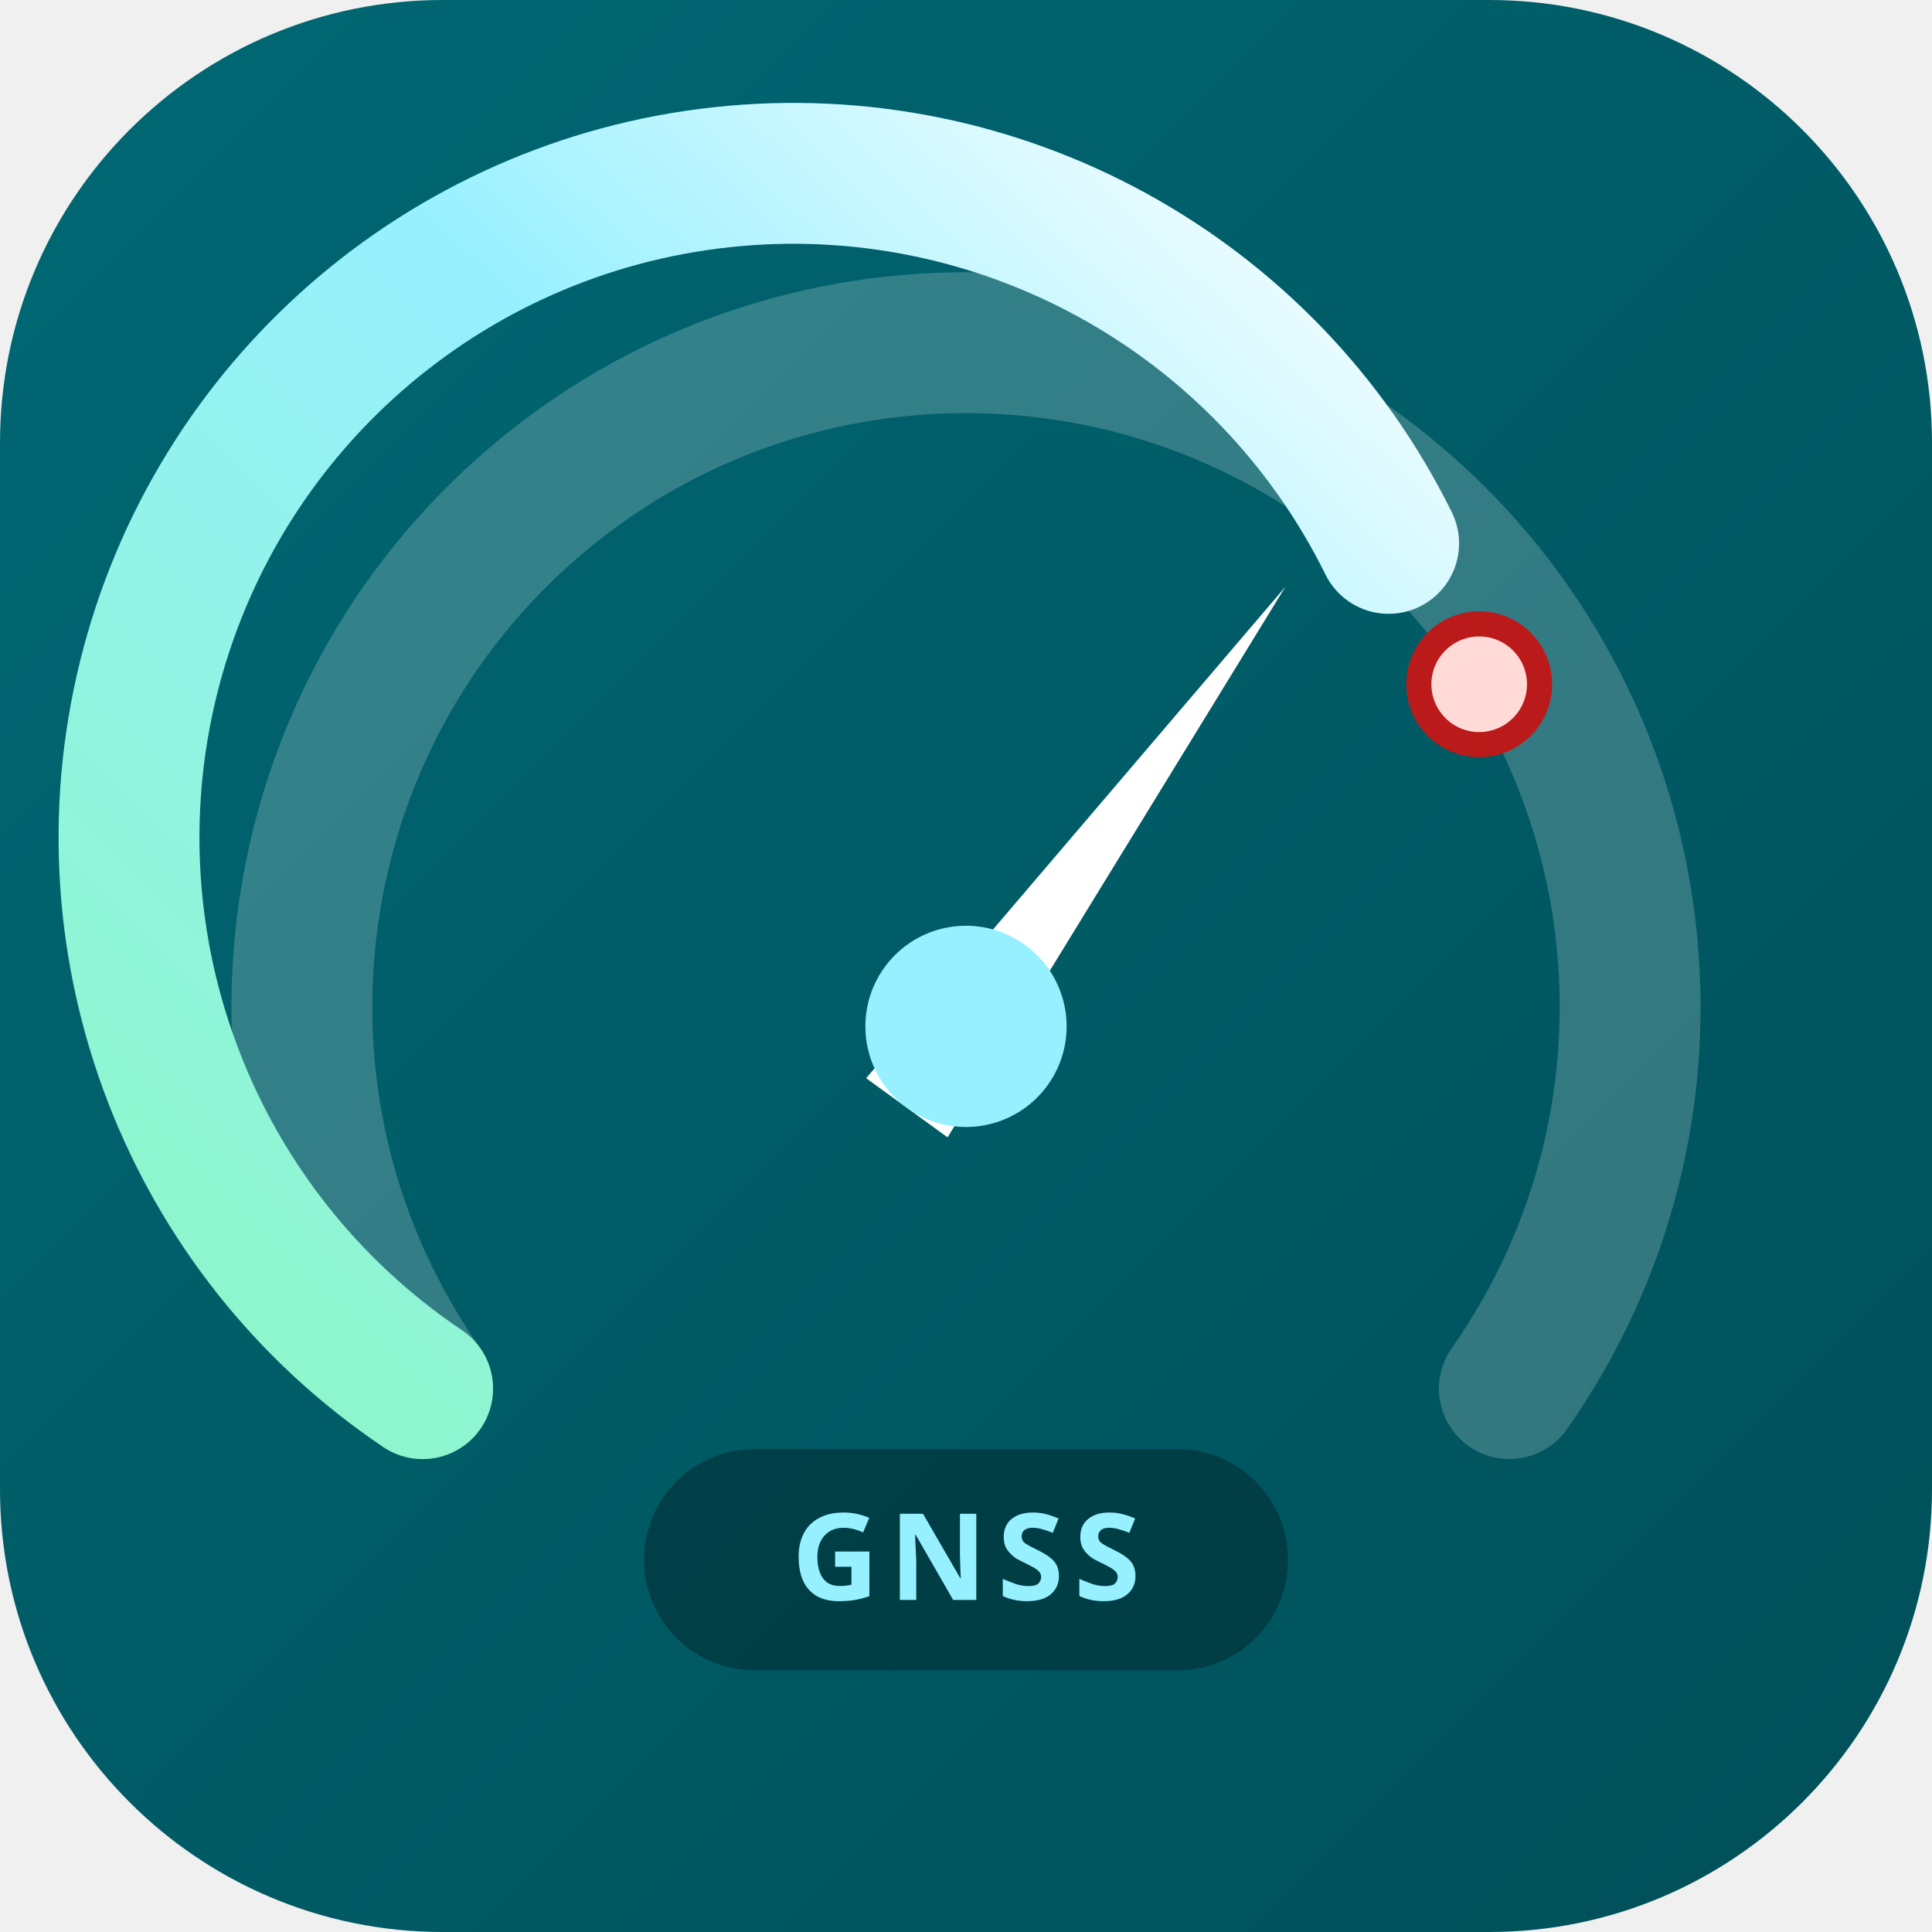
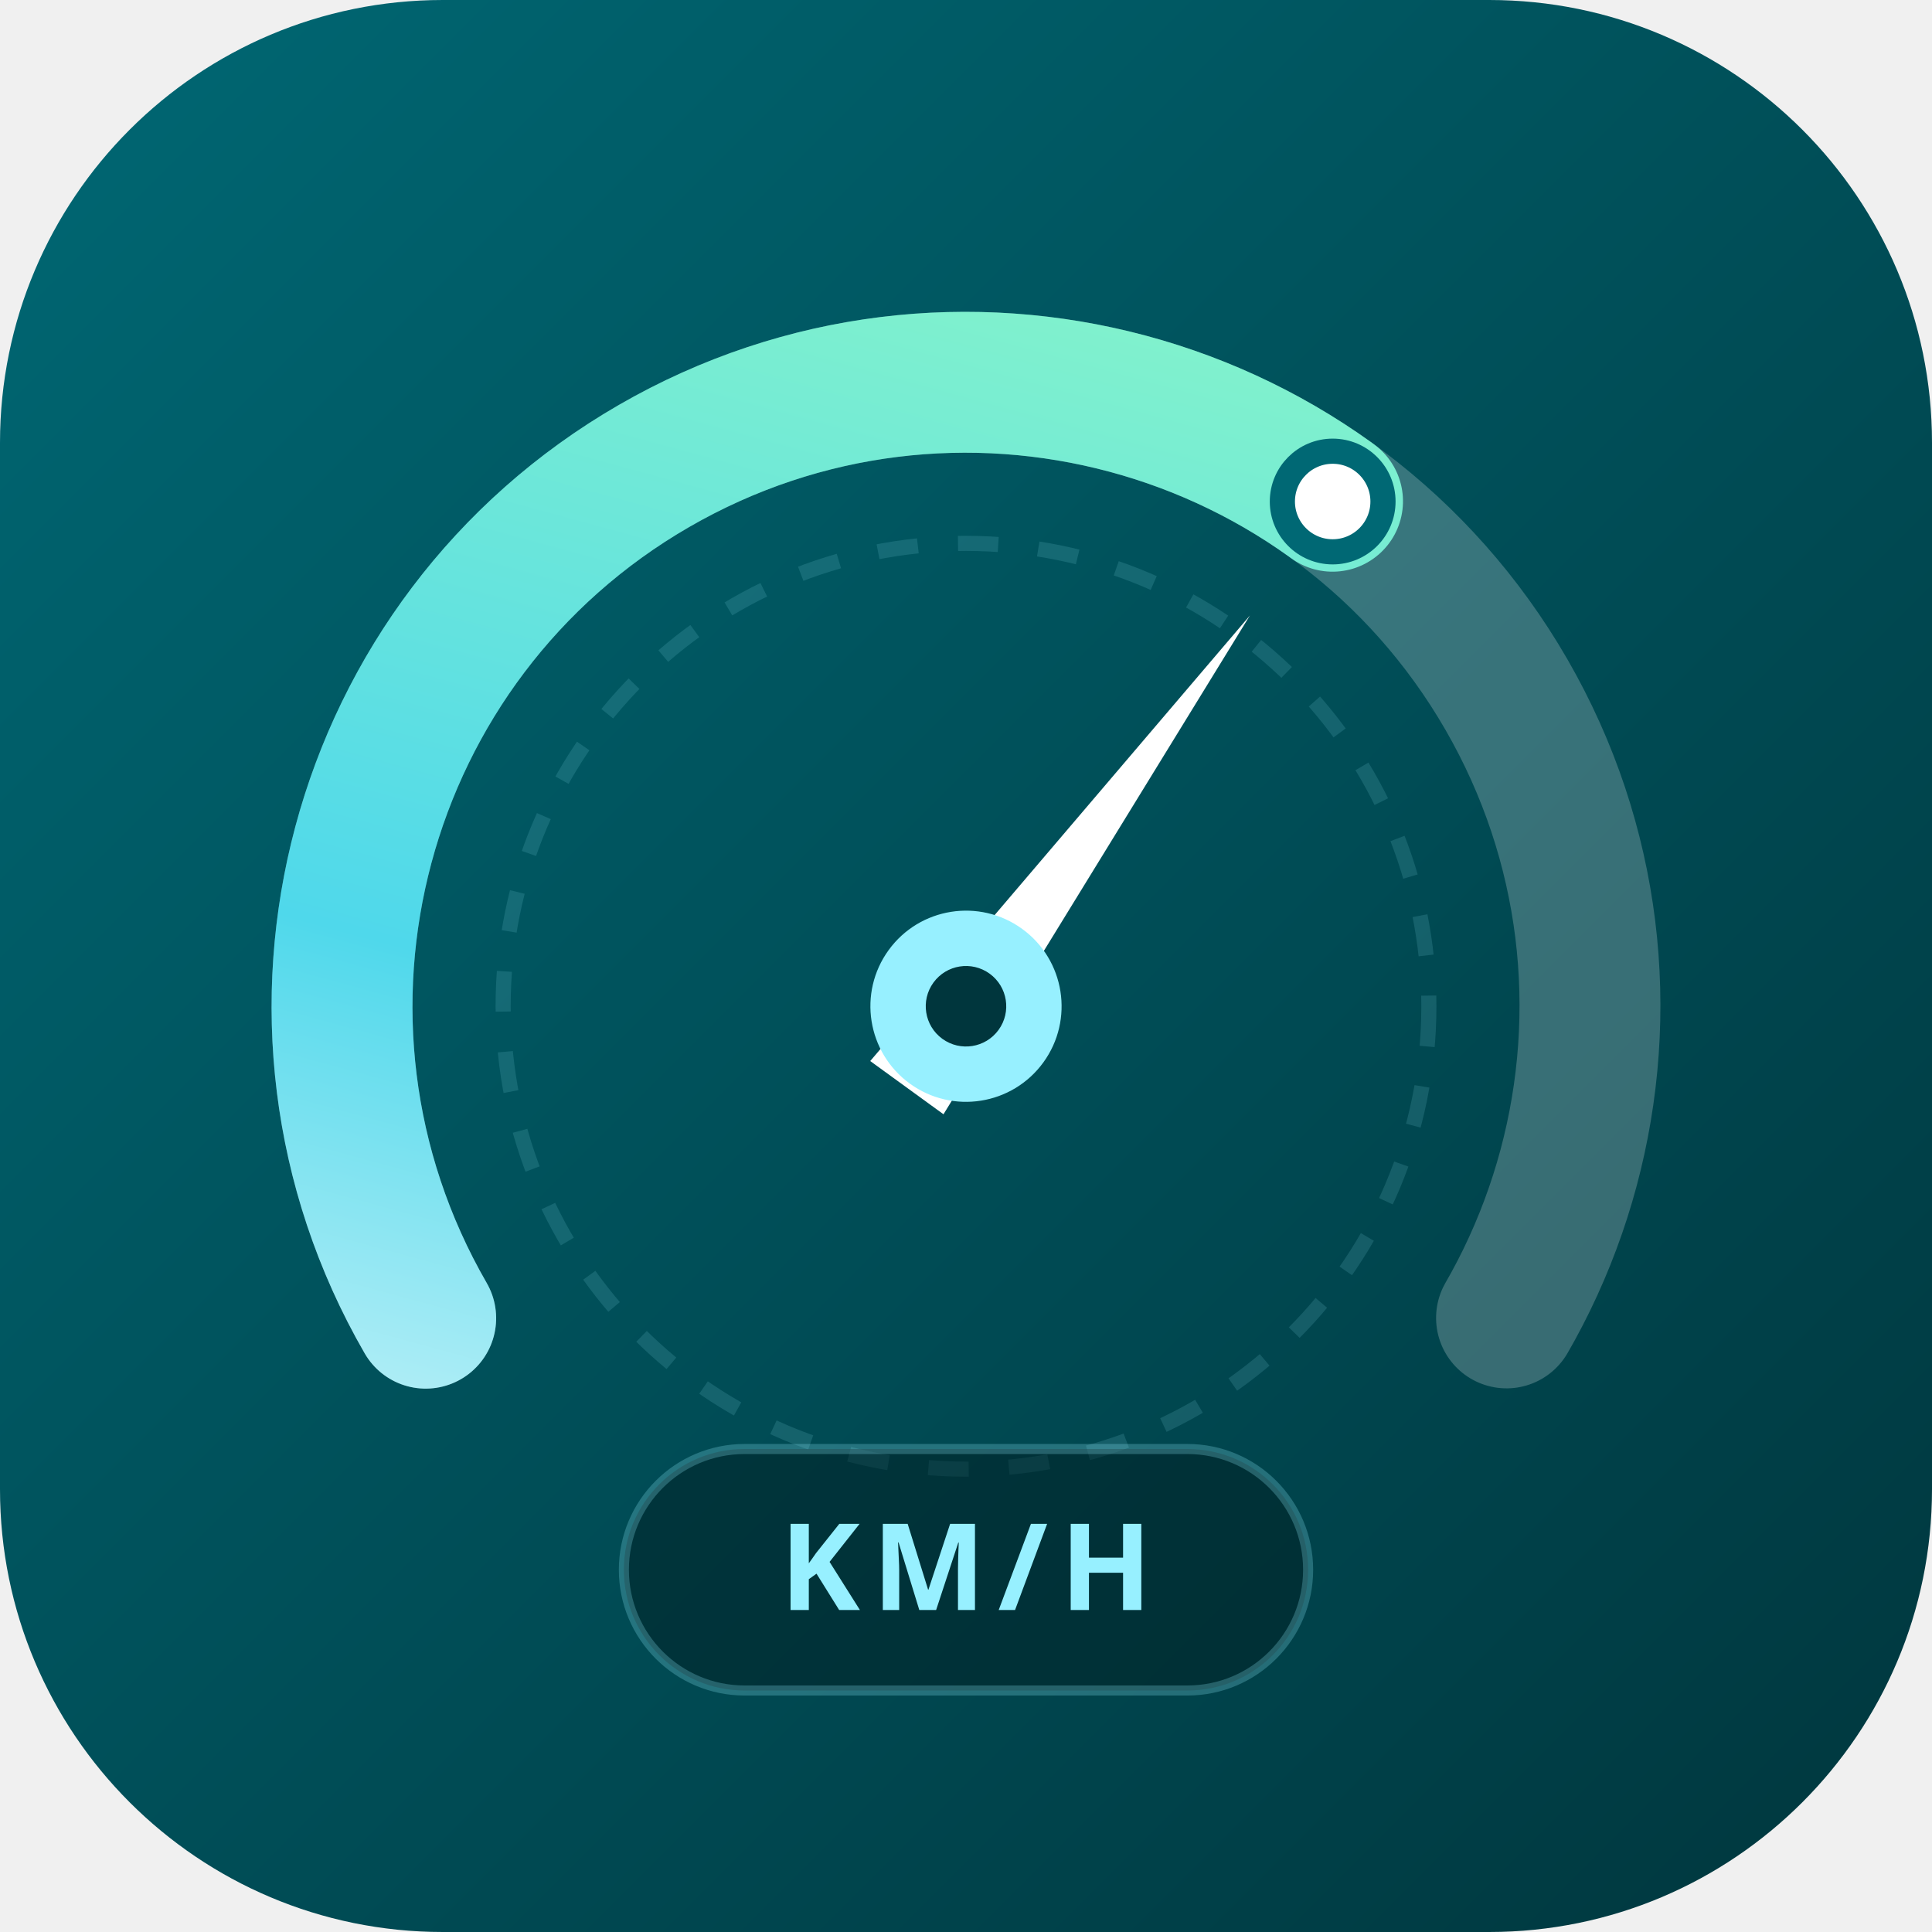
<svg xmlns="http://www.w3.org/2000/svg" viewBox="0 0 192 192" width="192" height="192">
  <defs>
    <linearGradient id="bgGrad" x1="0%" y1="0%" x2="100%" y2="100%">
      <stop offset="0%" stop-color="#006874" />
-       <stop offset="100%" stop-color="#004f58" />
+       <stop offset="100%" stop-color="#00363d" />
    </linearGradient>
    <linearGradient id="arcGrad" x1="0%" y1="100%" x2="100%" y2="0%">
      <stop offset="0%" stop-color="#8cf7c6" />
-       <stop offset="60%" stop-color="#97f0ff" />
+       <stop offset="55%" stop-color="#4fd8eb" />
      <stop offset="100%" stop-color="#ffffff" />
    </linearGradient>
  </defs>
  <rect width="192" height="192" rx="44" fill="url(#bgGrad)" />
-   <path d="M 42 138 A 66 66 0 1 1 150 138" fill="none" stroke="rgba(255,255,255,0.2)" stroke-width="14" stroke-linecap="round" />
-   <path d="M 42 138 A 66 66 0 1 1 138 54" fill="none" stroke="url(#arcGrad)" stroke-width="14" stroke-linecap="round" />
-   <circle cx="147" cy="68" r="6" fill="#ffdad6" stroke="#ba1a1a" stroke-width="2.5" />
-   <g transform="translate(96, 102) rotate(36)">
-     <polygon points="-5,10 0,-54 5,10" fill="#ffffff" />
-     <circle cx="0" cy="0" r="10" fill="#97f0ff" />
+   <circle cx="96" cy="100" r="46" fill="none" stroke="rgba(151, 240, 255, 0.14)" stroke-width="1.5" stroke-dasharray="4 4" />
+   <circle cx="96" cy="100" r="62" fill="none" stroke="rgba(255, 255, 255, 0.22)" stroke-width="14" stroke-linecap="round" stroke-dasharray="259.7 400" transform="rotate(150 96 100)" />
+   <circle cx="96" cy="100" r="62" fill="none" stroke="url(#arcGrad)" stroke-width="14" stroke-linecap="round" stroke-dasharray="168.8 400" transform="rotate(150 96 100)" />
+   <g transform="translate(96, 100) rotate(36)">
+     <polygon points="-4.5,10 0,-48 4.5,10" fill="#ffffff" />
+     <circle cx="0" cy="0" r="9.5" fill="#97f0ff" />
+     <circle cx="0" cy="0" r="4" fill="#00363d" />
  </g>
-   <rect x="64" y="144" width="64" height="22" rx="11" fill="rgba(0,31,36,0.45)" />
-   <text x="96" y="159" text-anchor="middle" fill="#97f0ff" font-family="sans-serif" font-weight="700" font-size="12" letter-spacing="1">GNSS</text>
+   <circle cx="132.44" cy="49.84" r="5" fill="#ffffff" stroke="#006874" stroke-width="2.5" />
+   <rect x="62" y="144" width="68" height="24" rx="12" fill="rgba(0, 31, 36, 0.52)" stroke="rgba(151, 240, 255, 0.25)" stroke-width="1" />
+   <text x="96" y="160" text-anchor="middle" fill="#97f0ff" font-family="sans-serif" font-weight="800" font-size="12" letter-spacing="1.2">KM/H</text>
</svg>
